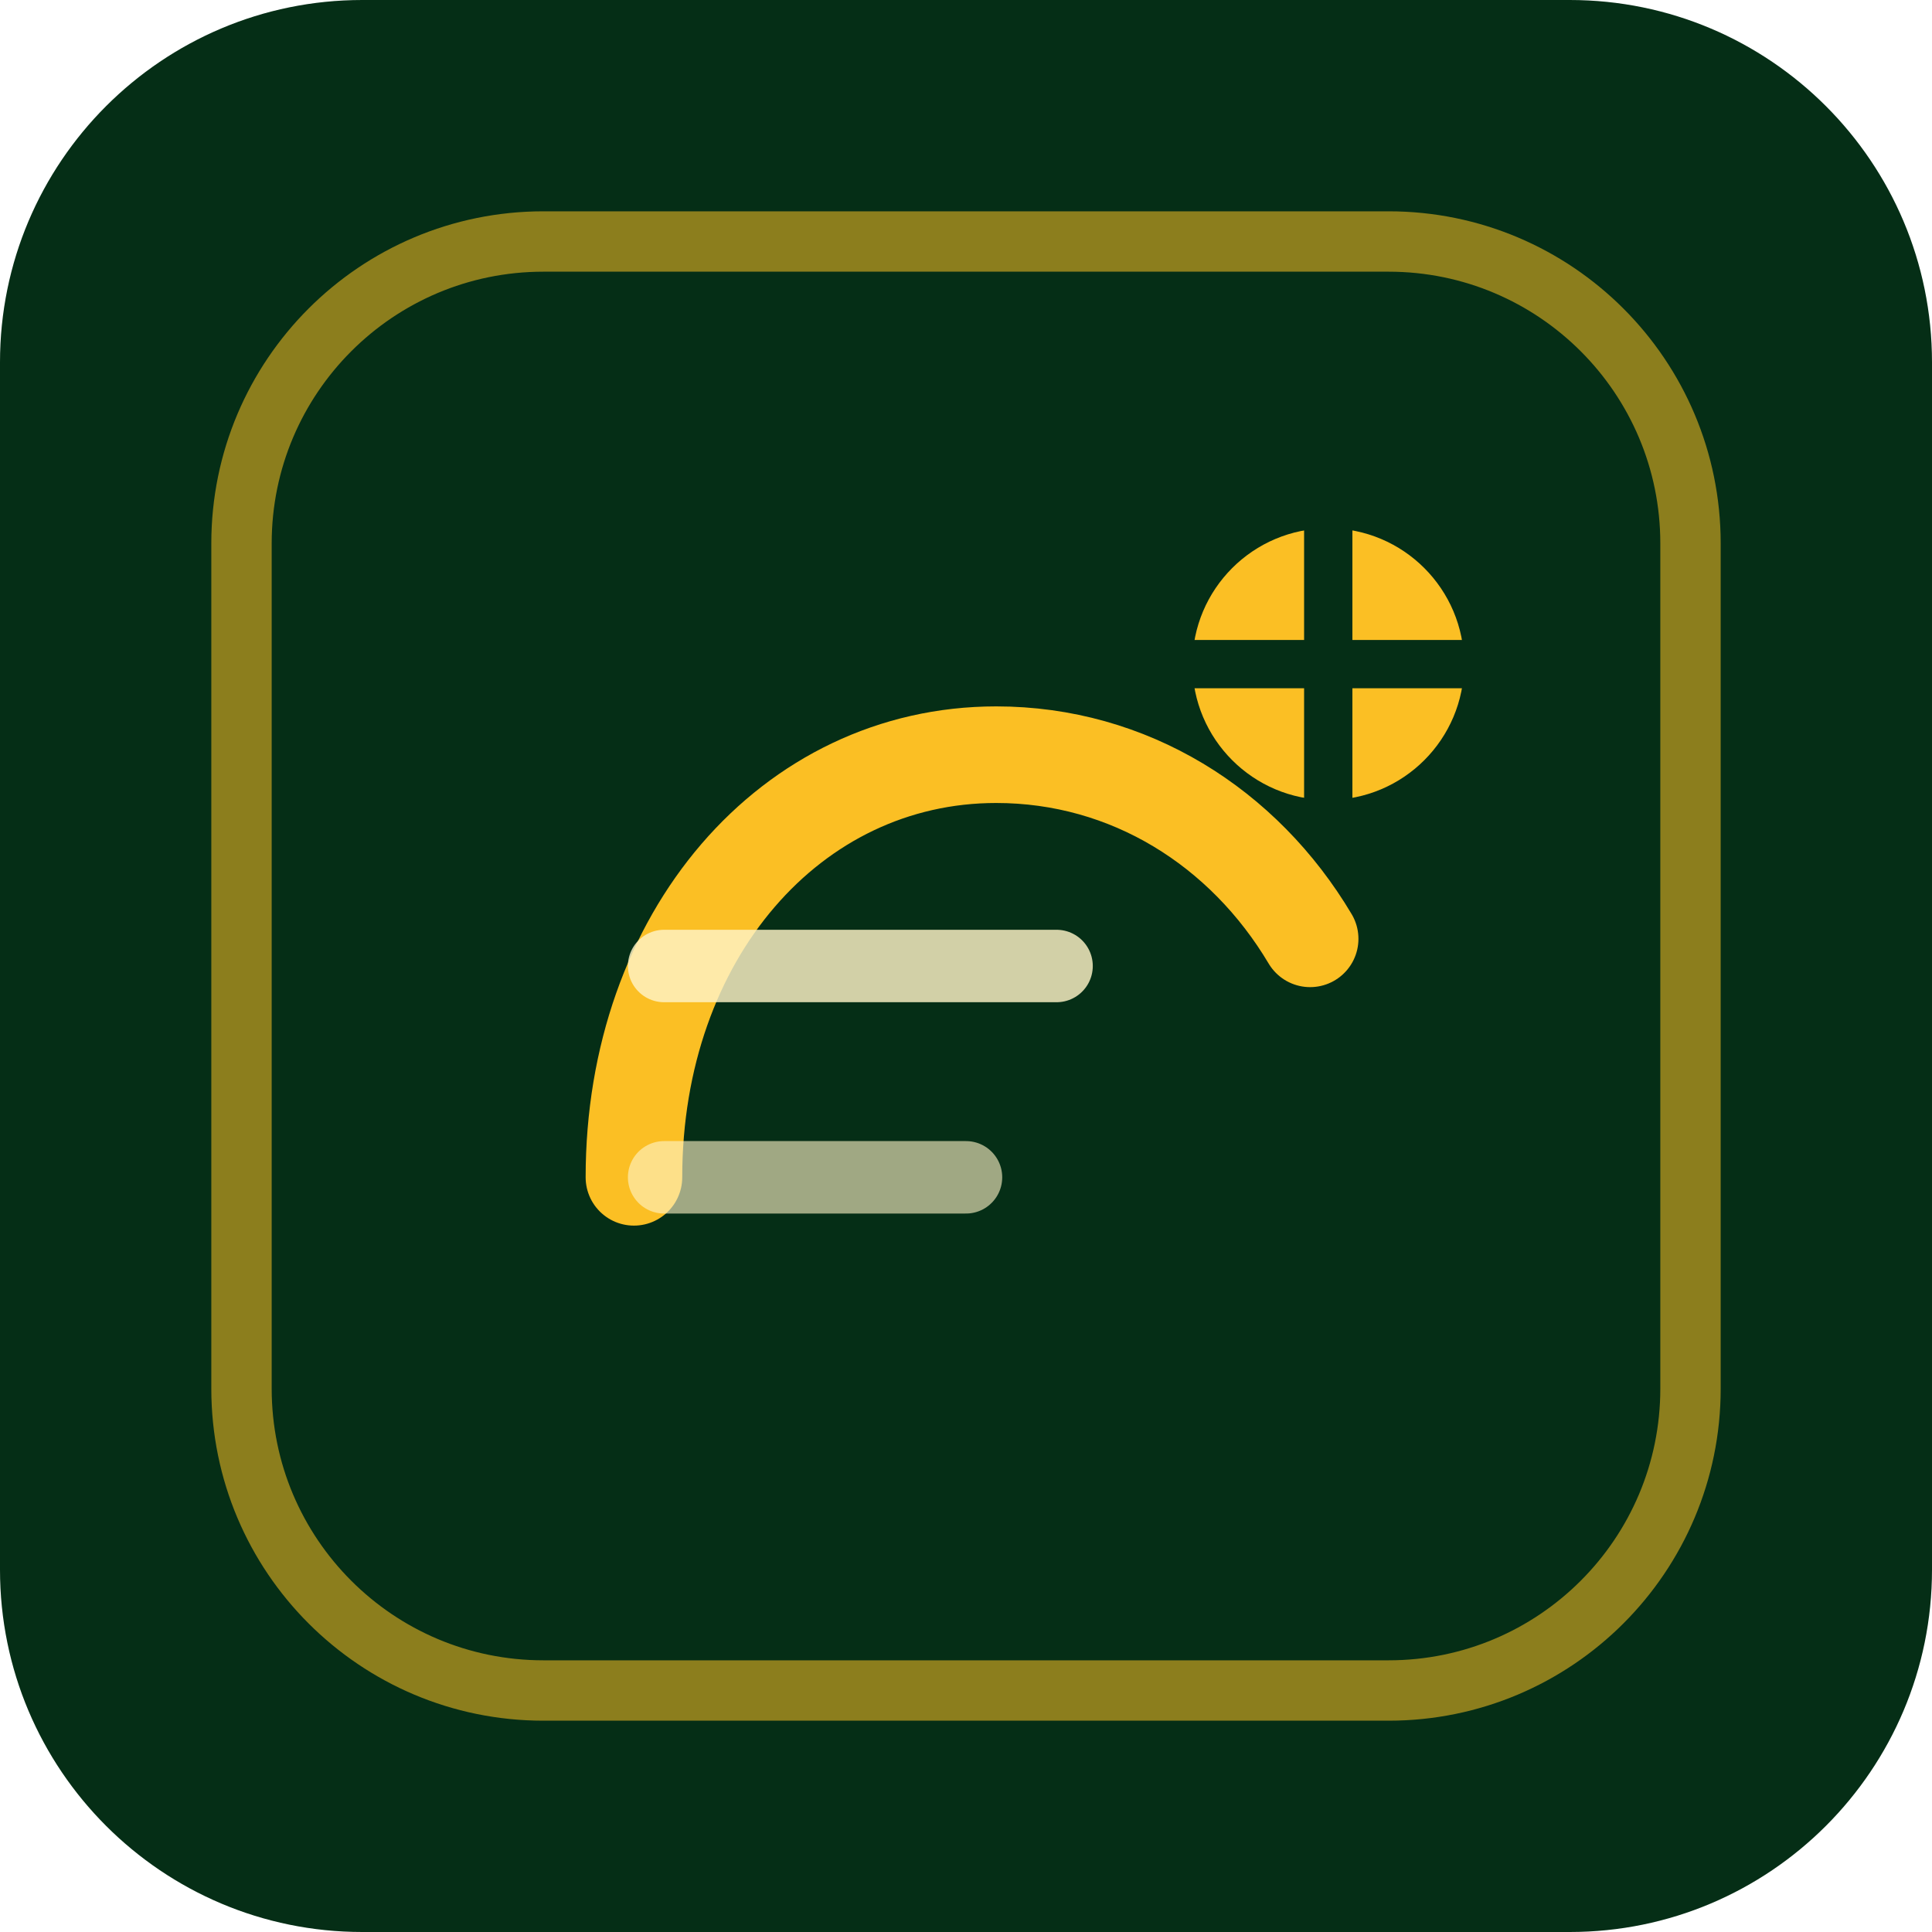
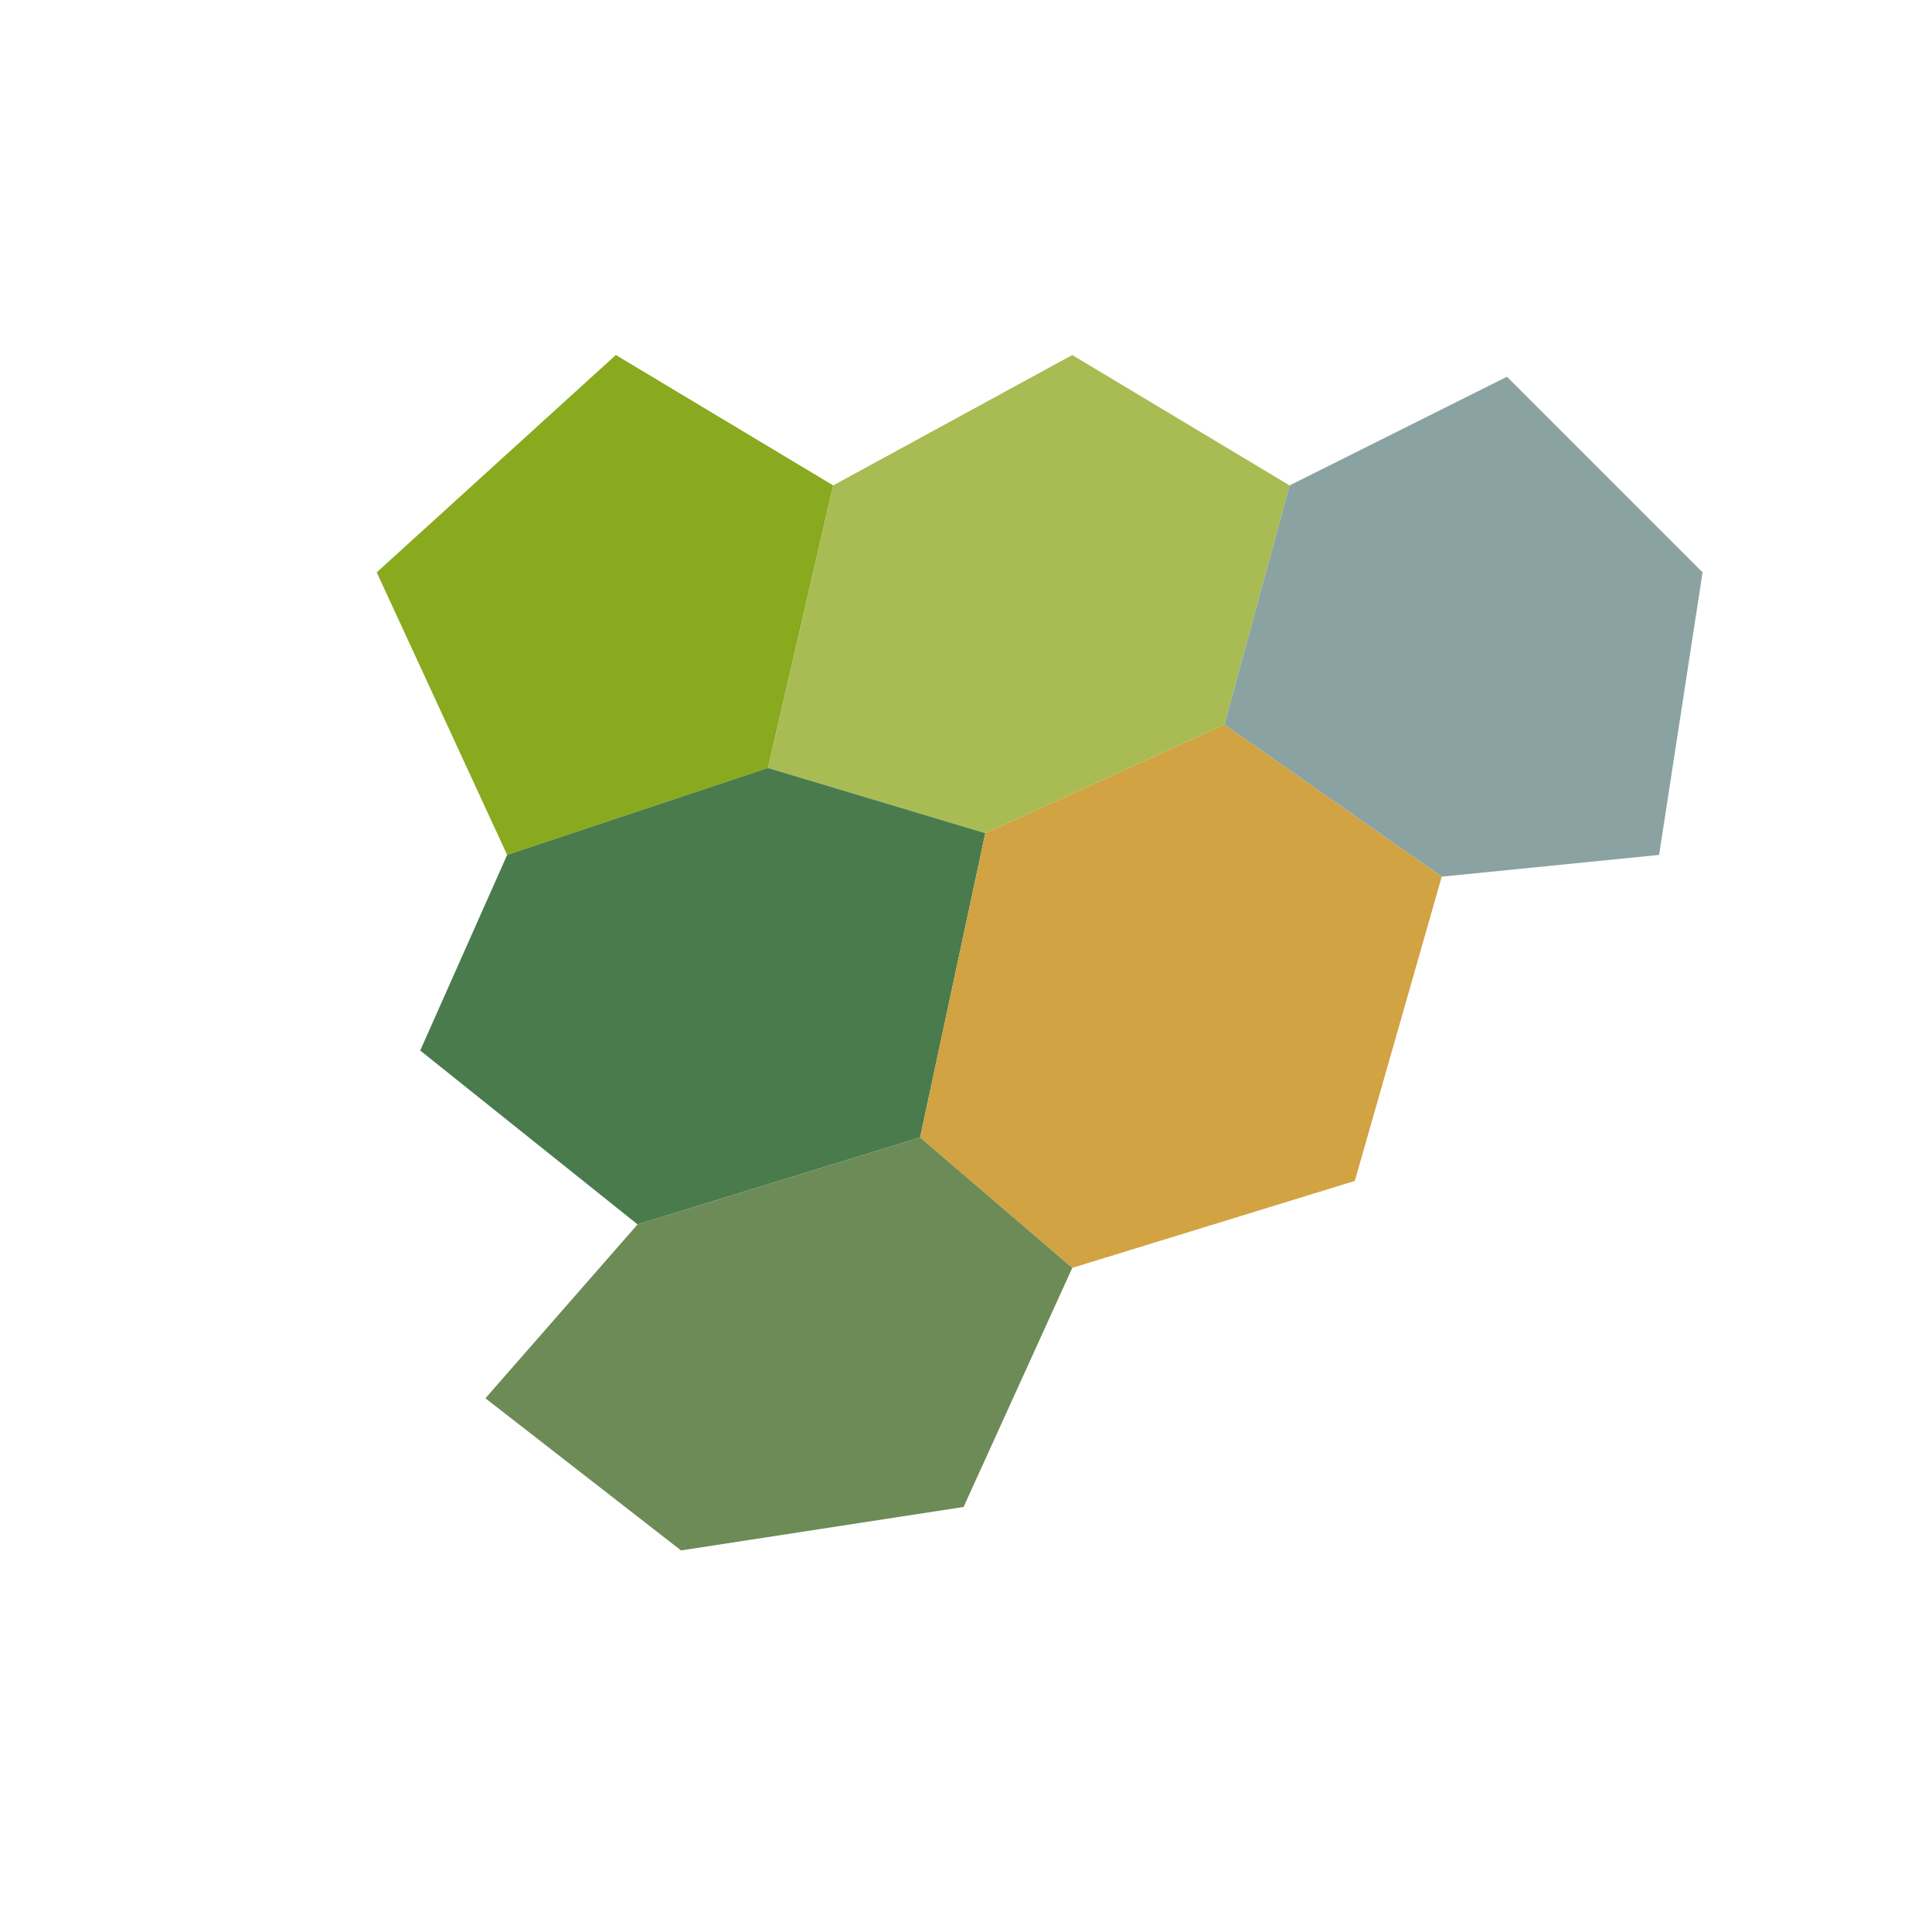
<svg xmlns="http://www.w3.org/2000/svg" viewBox="0 0 64 64">
-   <rect width="64" height="64" rx="12" fill="#052e16" />
-   <rect x="8" y="8" width="48" height="48" rx="10" fill="none" stroke="#fbbf24" stroke-opacity="0.55" stroke-width="2" />
-   <path d="M21 39c0-8 5.2-14 12-14 4.4 0 8.2 2.4 10.4 6.1" fill="none" stroke="#fbbf24" stroke-width="3.2" stroke-linecap="round" />
-   <path d="M22 32h13" fill="none" stroke="#fef3c7" stroke-opacity="0.82" stroke-width="2.4" stroke-linecap="round" />
-   <path d="M22 39h10" fill="none" stroke="#fef3c7" stroke-opacity="0.62" stroke-width="2.4" stroke-linecap="round" />
-   <circle cx="44" cy="22" r="4.5" fill="#fbbf24" />
-   <path d="M44 16.5v11" fill="none" stroke="#052e16" stroke-width="1.6" stroke-linecap="round" />
-   <path d="M38.5 22h11" fill="none" stroke="#052e16" stroke-width="1.6" stroke-linecap="round" />
+   <g transform="translate(6 6) scale(0.36)">
+     <path d="M18 36L40 16L60 28L54 54L30 62Z" fill="#89a91f" />
+     <path d="M60 28L82 16L102 28L96 50L74 60L54 54Z" fill="#a8bc53" />
+     <path d="M30 62L54 54L74 60L68 88L42 96L22 80Z" fill="#4a7b4d" />
+     <path d="M74 60L96 50L116 64L108 92L82 100L68 88Z" fill="#d2a343" />
+     <path d="M102 28L122 18L140 36L136 62L116 64L96 50Z" fill="#8aa3a2" />
+     <path d="M42 96L68 88L82 100L72 122L46 126L28 112Z" fill="#6d8b57" />
+   </g>
</svg>
